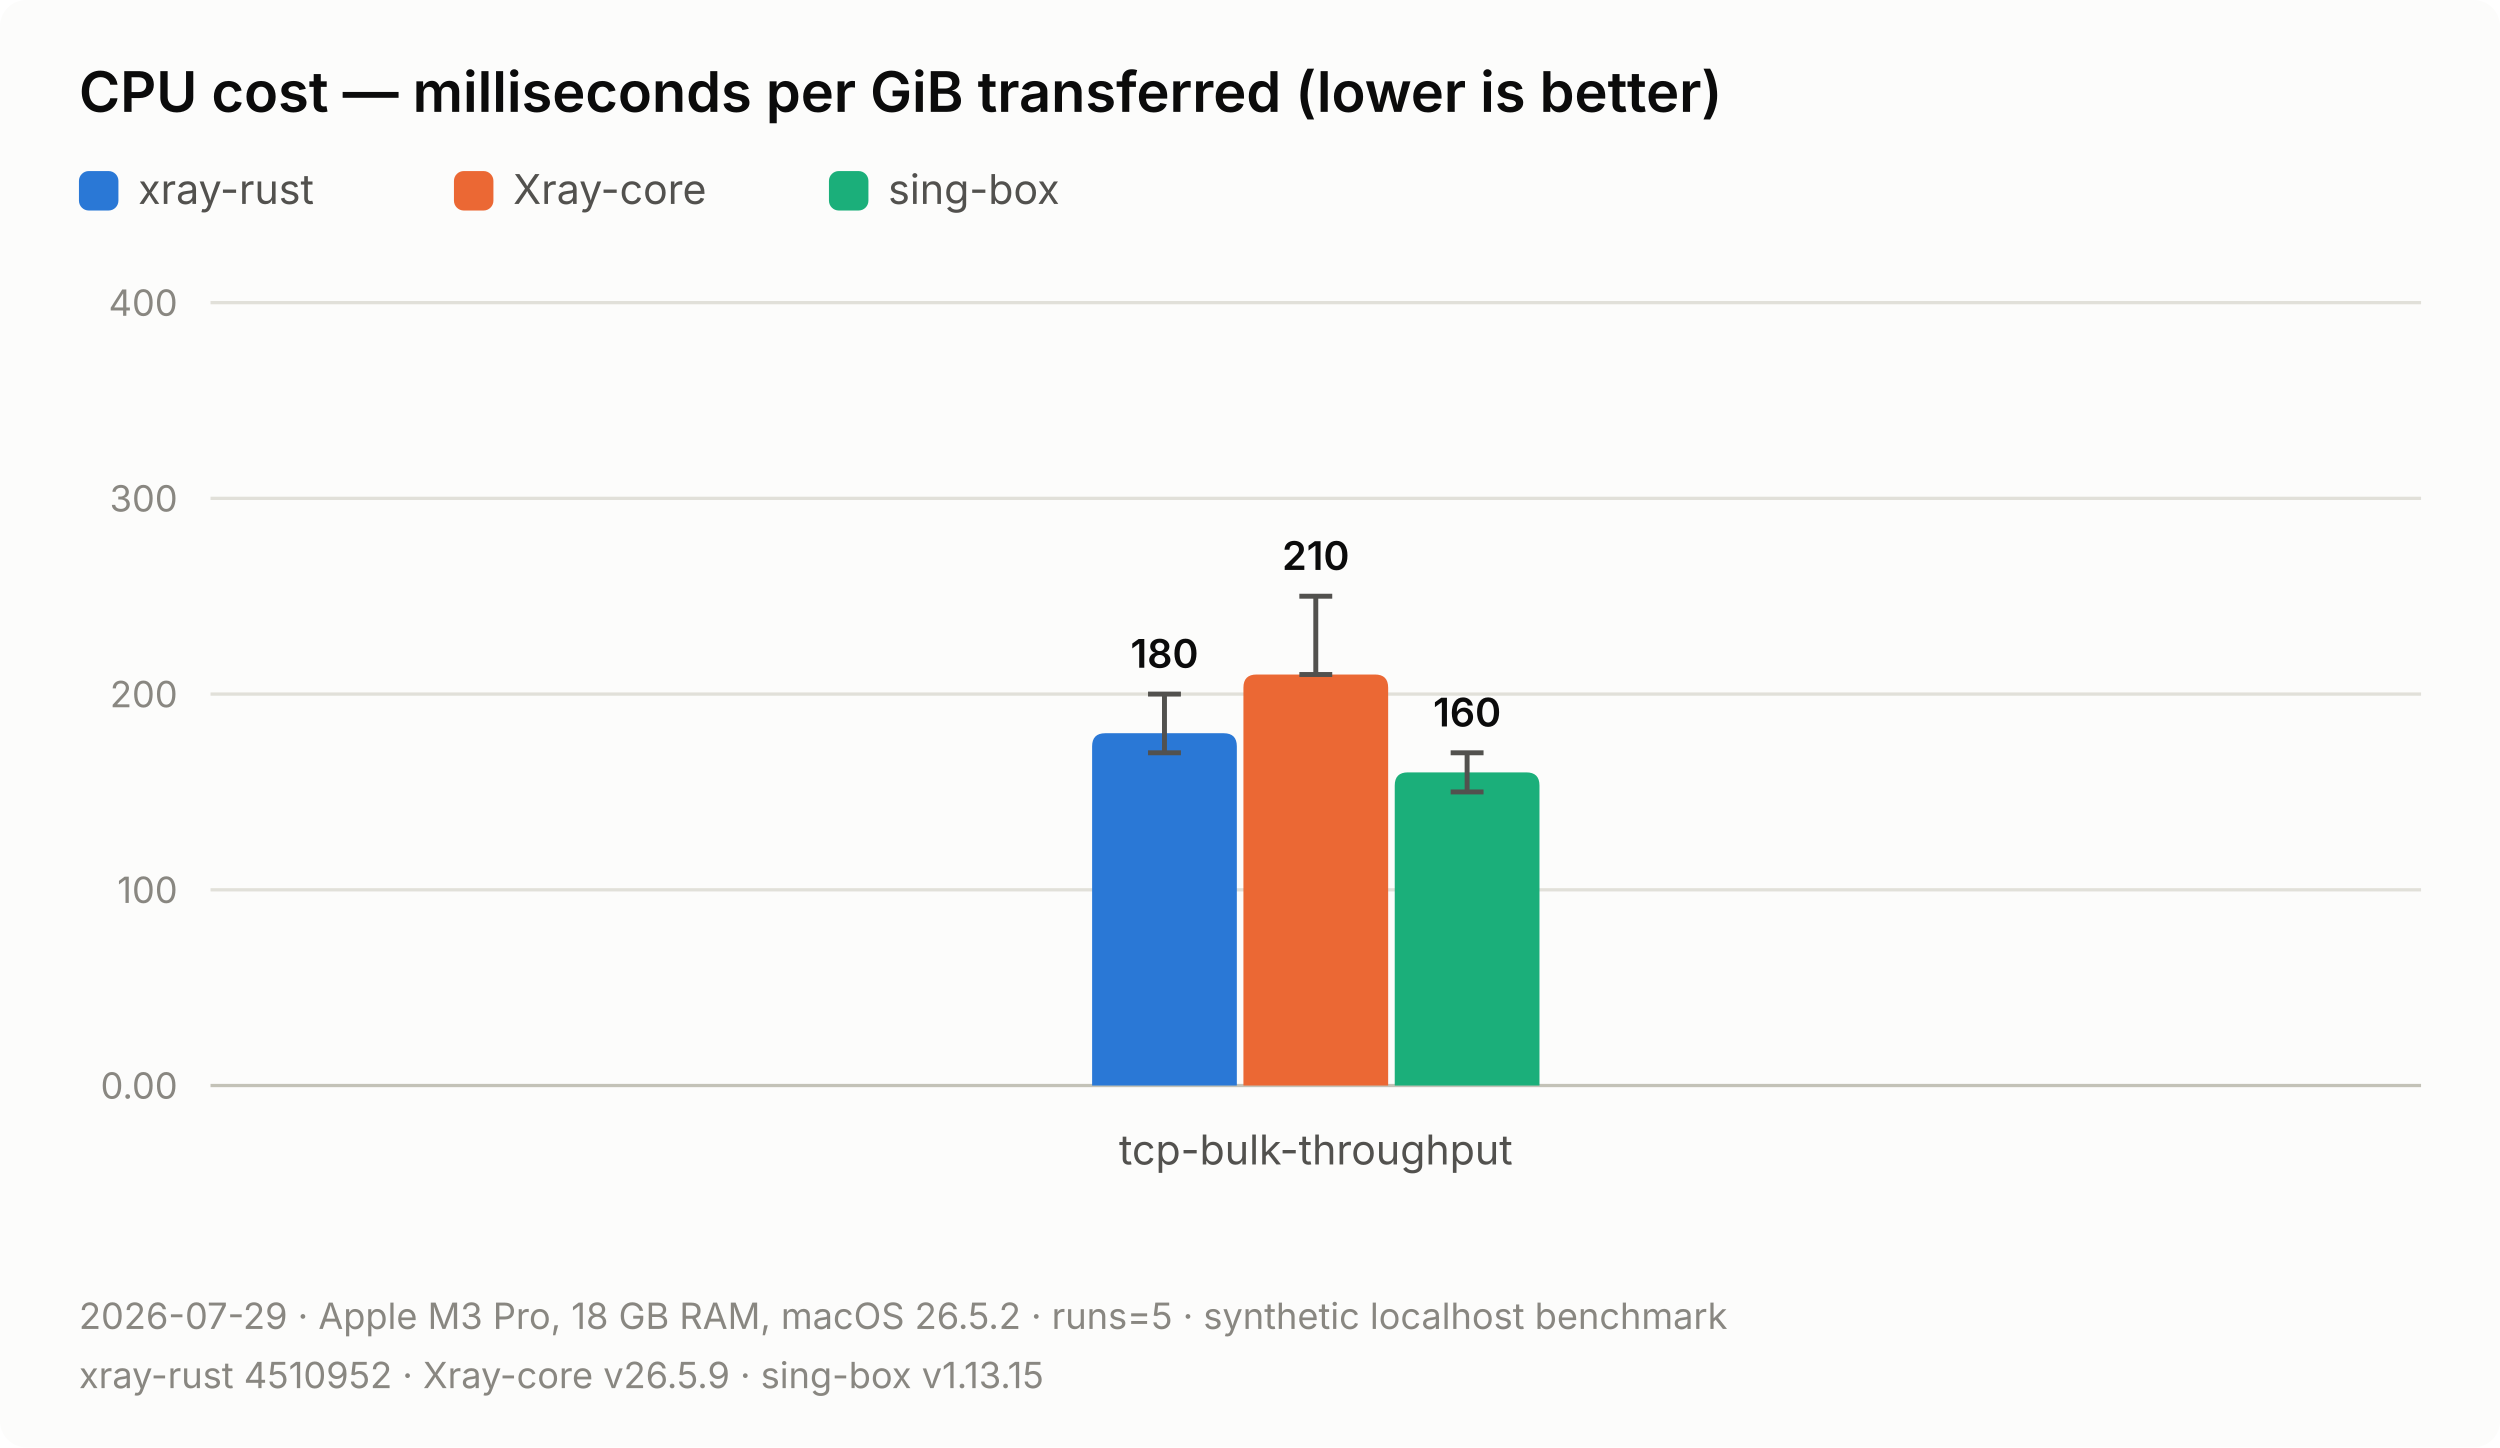
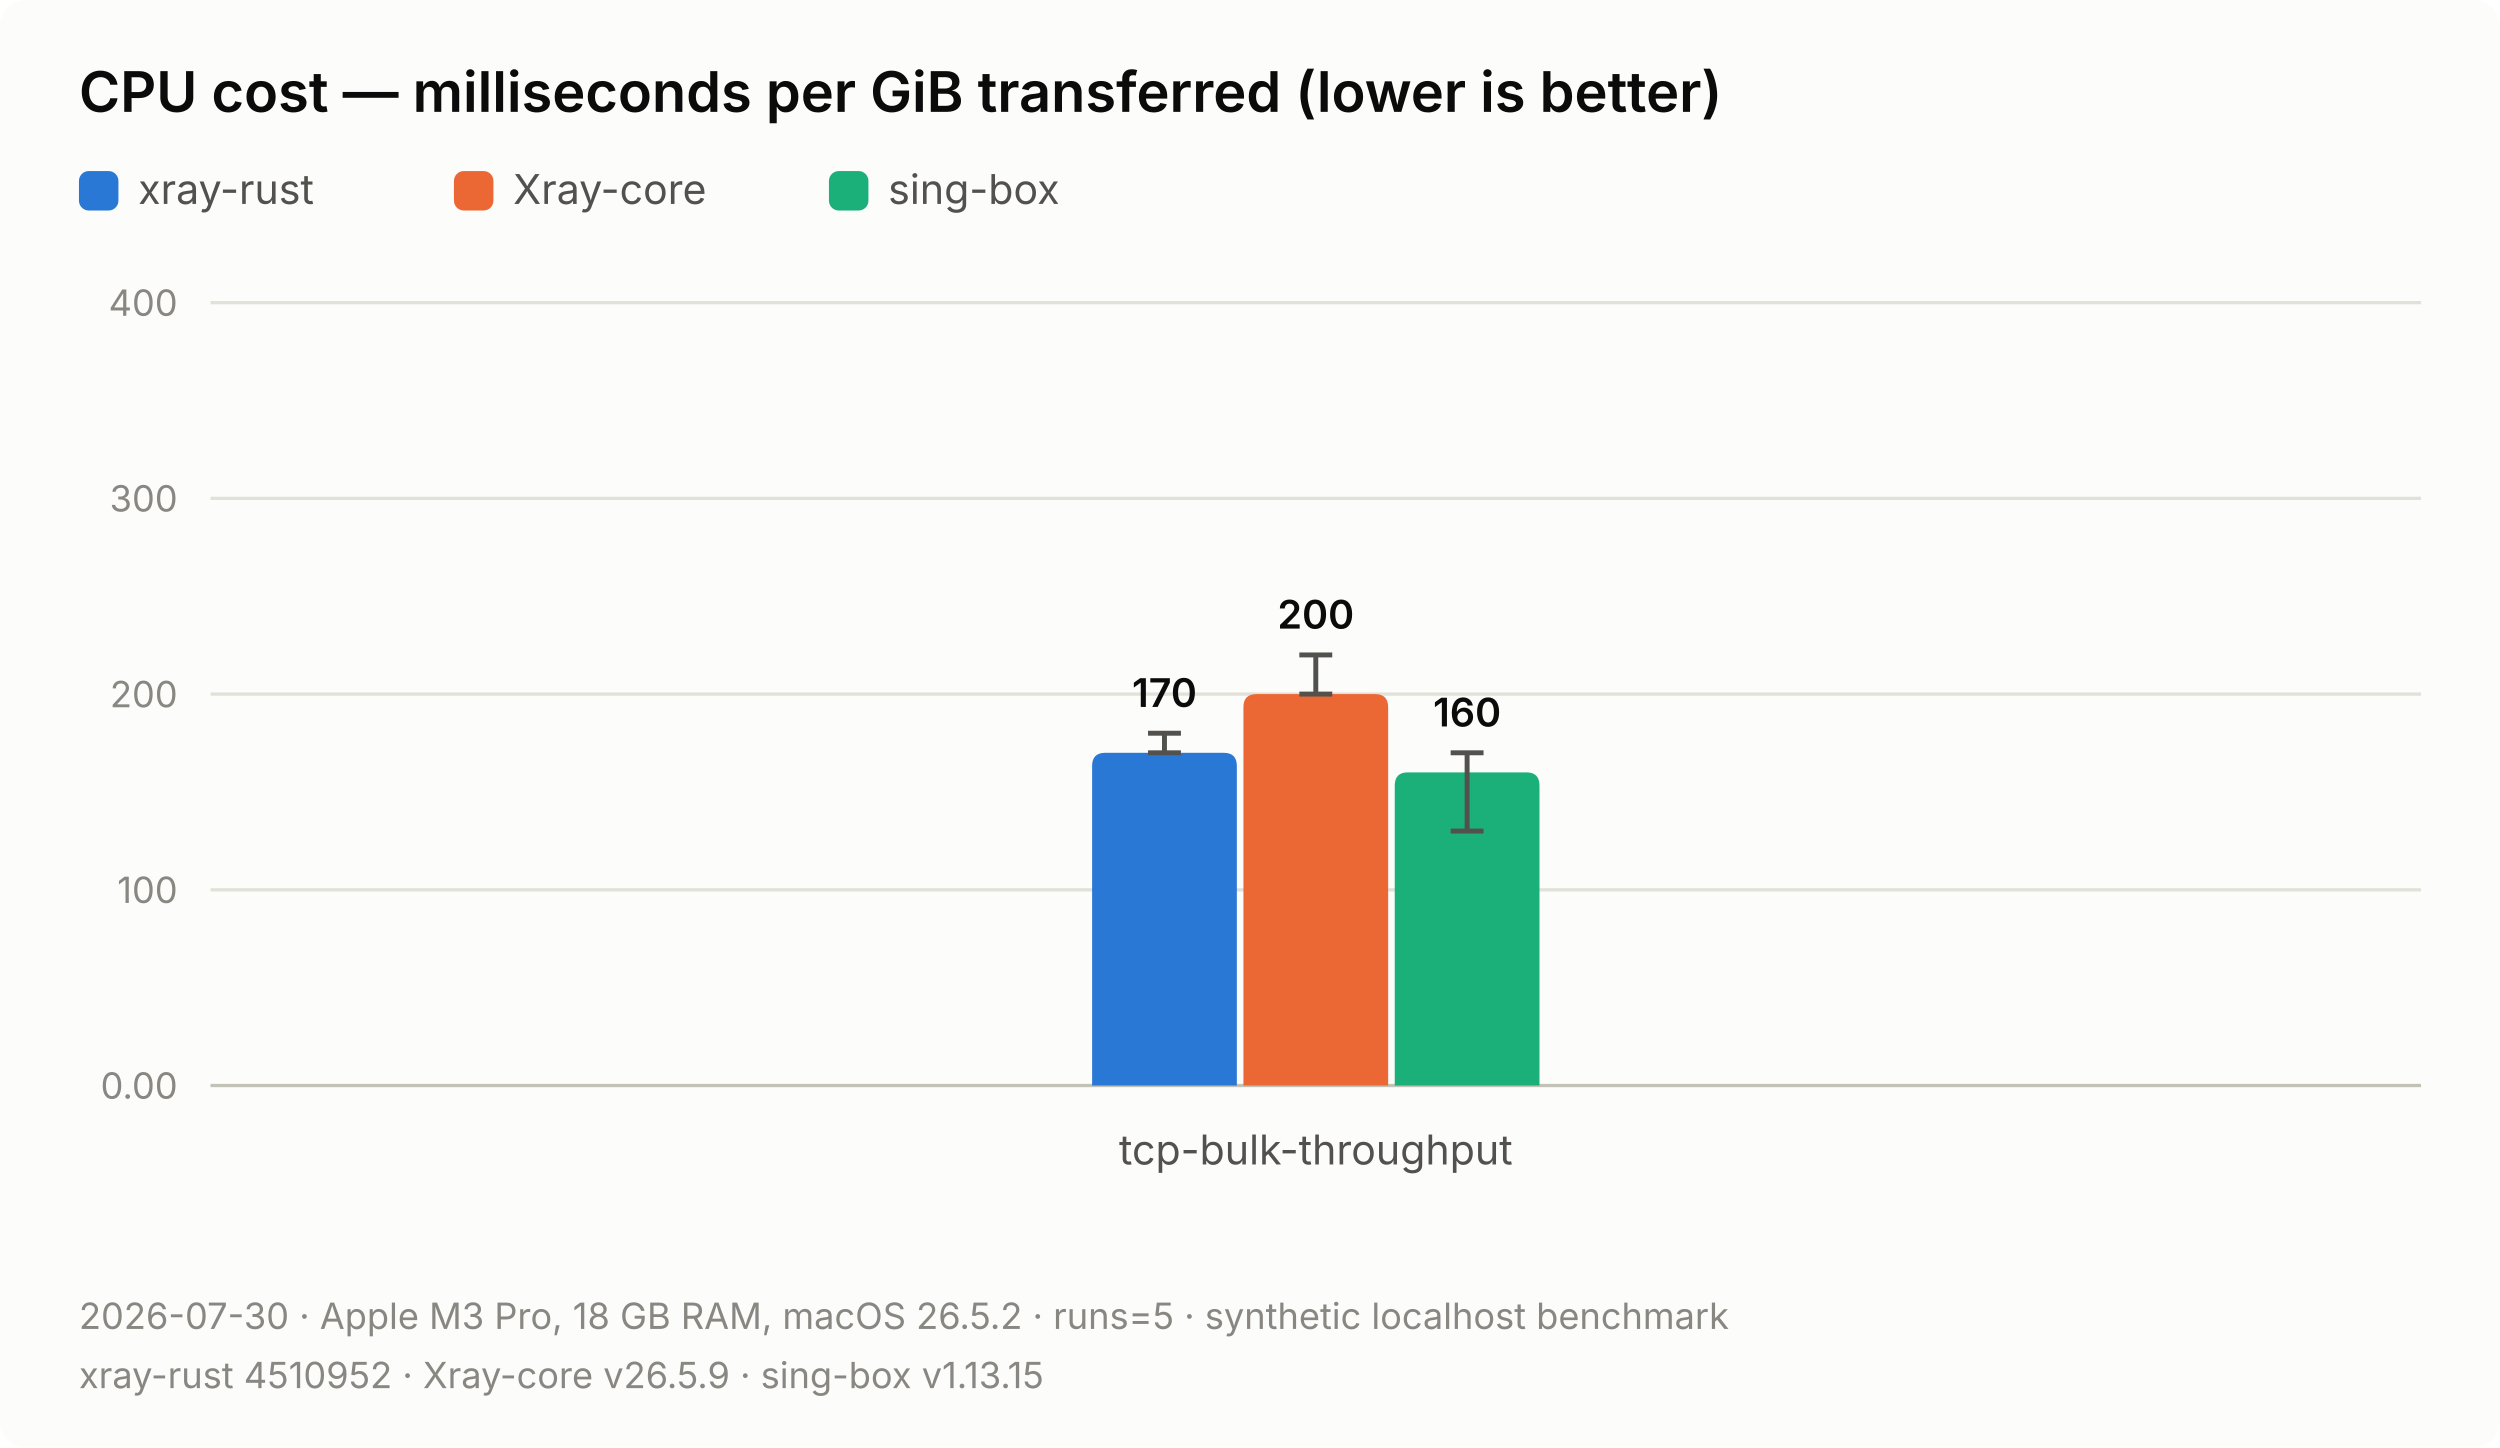
<svg xmlns="http://www.w3.org/2000/svg" width="760" height="440" viewBox="0 0 760 440" role="img" aria-label="CPU cost — milliseconds per GiB transferred (lower is better)">
  <rect width="760" height="440" fill="#fcfcfb" rx="8" />
  <text x="24" y="34" font-family="system-ui, -apple-system, 'Segoe UI', sans-serif" font-size="17" font-weight="600" fill="#0b0b0b">CPU cost — milliseconds per GiB transferred (lower is better)</text>
  <rect x="24.00" y="52" width="12" height="12" rx="3" fill="#2a78d6" />
  <text x="42.00" y="62" font-family="system-ui, -apple-system, 'Segoe UI', sans-serif" font-size="12.5" fill="#52514e">xray-rust</text>
  <rect x="138.00" y="52" width="12" height="12" rx="3" fill="#eb6834" />
  <text x="156.00" y="62" font-family="system-ui, -apple-system, 'Segoe UI', sans-serif" font-size="12.5" fill="#52514e">Xray-core</text>
  <rect x="252.00" y="52" width="12" height="12" rx="3" fill="#1baf7a" />
  <text x="270.00" y="62" font-family="system-ui, -apple-system, 'Segoe UI', sans-serif" font-size="12.5" fill="#52514e">sing-box</text>
  <text x="54" y="334.00" font-family="system-ui, -apple-system, 'Segoe UI', sans-serif" font-size="11" fill="#898781" text-anchor="end">0.00</text>
  <line x1="64" y1="270.50" x2="736" y2="270.50" stroke="#e1e0d9" stroke-width="1" />
  <text x="54" y="274.50" font-family="system-ui, -apple-system, 'Segoe UI', sans-serif" font-size="11" fill="#898781" text-anchor="end">100</text>
  <line x1="64" y1="211.00" x2="736" y2="211.00" stroke="#e1e0d9" stroke-width="1" />
  <text x="54" y="215.00" font-family="system-ui, -apple-system, 'Segoe UI', sans-serif" font-size="11" fill="#898781" text-anchor="end">200</text>
  <line x1="64" y1="151.50" x2="736" y2="151.50" stroke="#e1e0d9" stroke-width="1" />
  <text x="54" y="155.50" font-family="system-ui, -apple-system, 'Segoe UI', sans-serif" font-size="11" fill="#898781" text-anchor="end">300</text>
  <line x1="64" y1="92.00" x2="736" y2="92.00" stroke="#e1e0d9" stroke-width="1" />
  <text x="54" y="96.00" font-family="system-ui, -apple-system, 'Segoe UI', sans-serif" font-size="11" fill="#898781" text-anchor="end">400</text>
  <line x1="64" y1="330" x2="736" y2="330" stroke="#c3c2b7" stroke-width="1" />
-   <path d="M 332.00 330.00 L 332.00 226.90 Q 332.00 222.90 336.00 222.90 L 372.00 222.90 Q 376.00 222.90 376.00 226.90 L 376.00 330.00 Z" fill="#2a78d6" />
-   <line x1="354.00" y1="228.85" x2="354.00" y2="211.00" stroke="#52514e" stroke-width="1.5" />
+   <path d="M 332.00 330.00 L 332.00 232.85 Q 332.00 228.85 336.00 228.85 L 372.00 228.85 Q 376.00 228.85 376.00 232.85 L 376.00 330.00 Z" fill="#2a78d6" />
+   <line x1="354.00" y1="228.85" x2="354.00" y2="222.90" stroke="#52514e" stroke-width="1.5" />
  <line x1="349.00" y1="228.85" x2="359.00" y2="228.85" stroke="#52514e" stroke-width="1.5" />
-   <line x1="349.00" y1="211.00" x2="359.00" y2="211.00" stroke="#52514e" stroke-width="1.5" />
-   <text x="354.00" y="203.00" font-family="system-ui, -apple-system, 'Segoe UI', sans-serif" font-size="12" font-weight="600" fill="#0b0b0b" text-anchor="middle">180</text>
-   <path d="M 378.00 330.00 L 378.00 209.05 Q 378.00 205.05 382.00 205.05 L 418.00 205.05 Q 422.00 205.05 422.00 209.05 L 422.00 330.00 Z" fill="#eb6834" />
-   <line x1="400.00" y1="205.05" x2="400.00" y2="181.25" stroke="#52514e" stroke-width="1.5" />
-   <line x1="395.00" y1="205.05" x2="405.00" y2="205.05" stroke="#52514e" stroke-width="1.5" />
-   <line x1="395.00" y1="181.25" x2="405.00" y2="181.25" stroke="#52514e" stroke-width="1.5" />
-   <text x="400.00" y="173.25" font-family="system-ui, -apple-system, 'Segoe UI', sans-serif" font-size="12" font-weight="600" fill="#0b0b0b" text-anchor="middle">210</text>
+   <line x1="349.00" y1="222.90" x2="359.00" y2="222.90" stroke="#52514e" stroke-width="1.5" />
+   <text x="354.00" y="214.90" font-family="system-ui, -apple-system, 'Segoe UI', sans-serif" font-size="12" font-weight="600" fill="#0b0b0b" text-anchor="middle">170</text>
+   <path d="M 378.00 330.00 L 378.00 215.00 Q 378.00 211.00 382.00 211.00 L 418.00 211.00 Q 422.00 211.00 422.00 215.00 L 422.00 330.00 Z" fill="#eb6834" />
+   <line x1="400.00" y1="211.00" x2="400.00" y2="199.10" stroke="#52514e" stroke-width="1.5" />
+   <line x1="395.00" y1="211.00" x2="405.00" y2="211.00" stroke="#52514e" stroke-width="1.5" />
+   <line x1="395.00" y1="199.10" x2="405.00" y2="199.10" stroke="#52514e" stroke-width="1.5" />
+   <text x="400.00" y="191.10" font-family="system-ui, -apple-system, 'Segoe UI', sans-serif" font-size="12" font-weight="600" fill="#0b0b0b" text-anchor="middle">200</text>
  <path d="M 424.00 330.00 L 424.00 238.80 Q 424.00 234.80 428.00 234.80 L 464.00 234.80 Q 468.00 234.80 468.00 238.80 L 468.00 330.00 Z" fill="#1baf7a" />
-   <line x1="446.00" y1="240.75" x2="446.00" y2="228.85" stroke="#52514e" stroke-width="1.5" />
-   <line x1="441.00" y1="240.75" x2="451.00" y2="240.75" stroke="#52514e" stroke-width="1.5" />
+   <line x1="446.00" y1="252.65" x2="446.00" y2="228.85" stroke="#52514e" stroke-width="1.5" />
+   <line x1="441.00" y1="252.65" x2="451.00" y2="252.65" stroke="#52514e" stroke-width="1.5" />
  <line x1="441.00" y1="228.85" x2="451.00" y2="228.85" stroke="#52514e" stroke-width="1.5" />
  <text x="446.00" y="220.85" font-family="system-ui, -apple-system, 'Segoe UI', sans-serif" font-size="12" font-weight="600" fill="#0b0b0b" text-anchor="middle">160</text>
  <text x="400.00" y="354" font-family="system-ui, -apple-system, 'Segoe UI', sans-serif" font-size="12.5" fill="#52514e" text-anchor="middle">tcp-bulk-throughput</text>
-   <text x="24" y="404" font-family="system-ui, -apple-system, 'Segoe UI', sans-serif" font-size="11" fill="#898781">2026-07-29 · Apple M3 Pro, 18 GB RAM, macOS 26.5.2 · runs=5 · synthetic localhost benchmark</text>
+   <text x="24" y="404" font-family="system-ui, -apple-system, 'Segoe UI', sans-serif" font-size="11" fill="#898781">2026-07-30 · Apple M3 Pro, 18 GB RAM, macOS 26.5.2 · runs=5 · synthetic localhost benchmark</text>
  <text x="24" y="422" font-family="system-ui, -apple-system, 'Segoe UI', sans-serif" font-size="11" fill="#898781">xray-rust 4510952 · Xray-core v26.5.9 · sing-box v1.13.15</text>
</svg>
